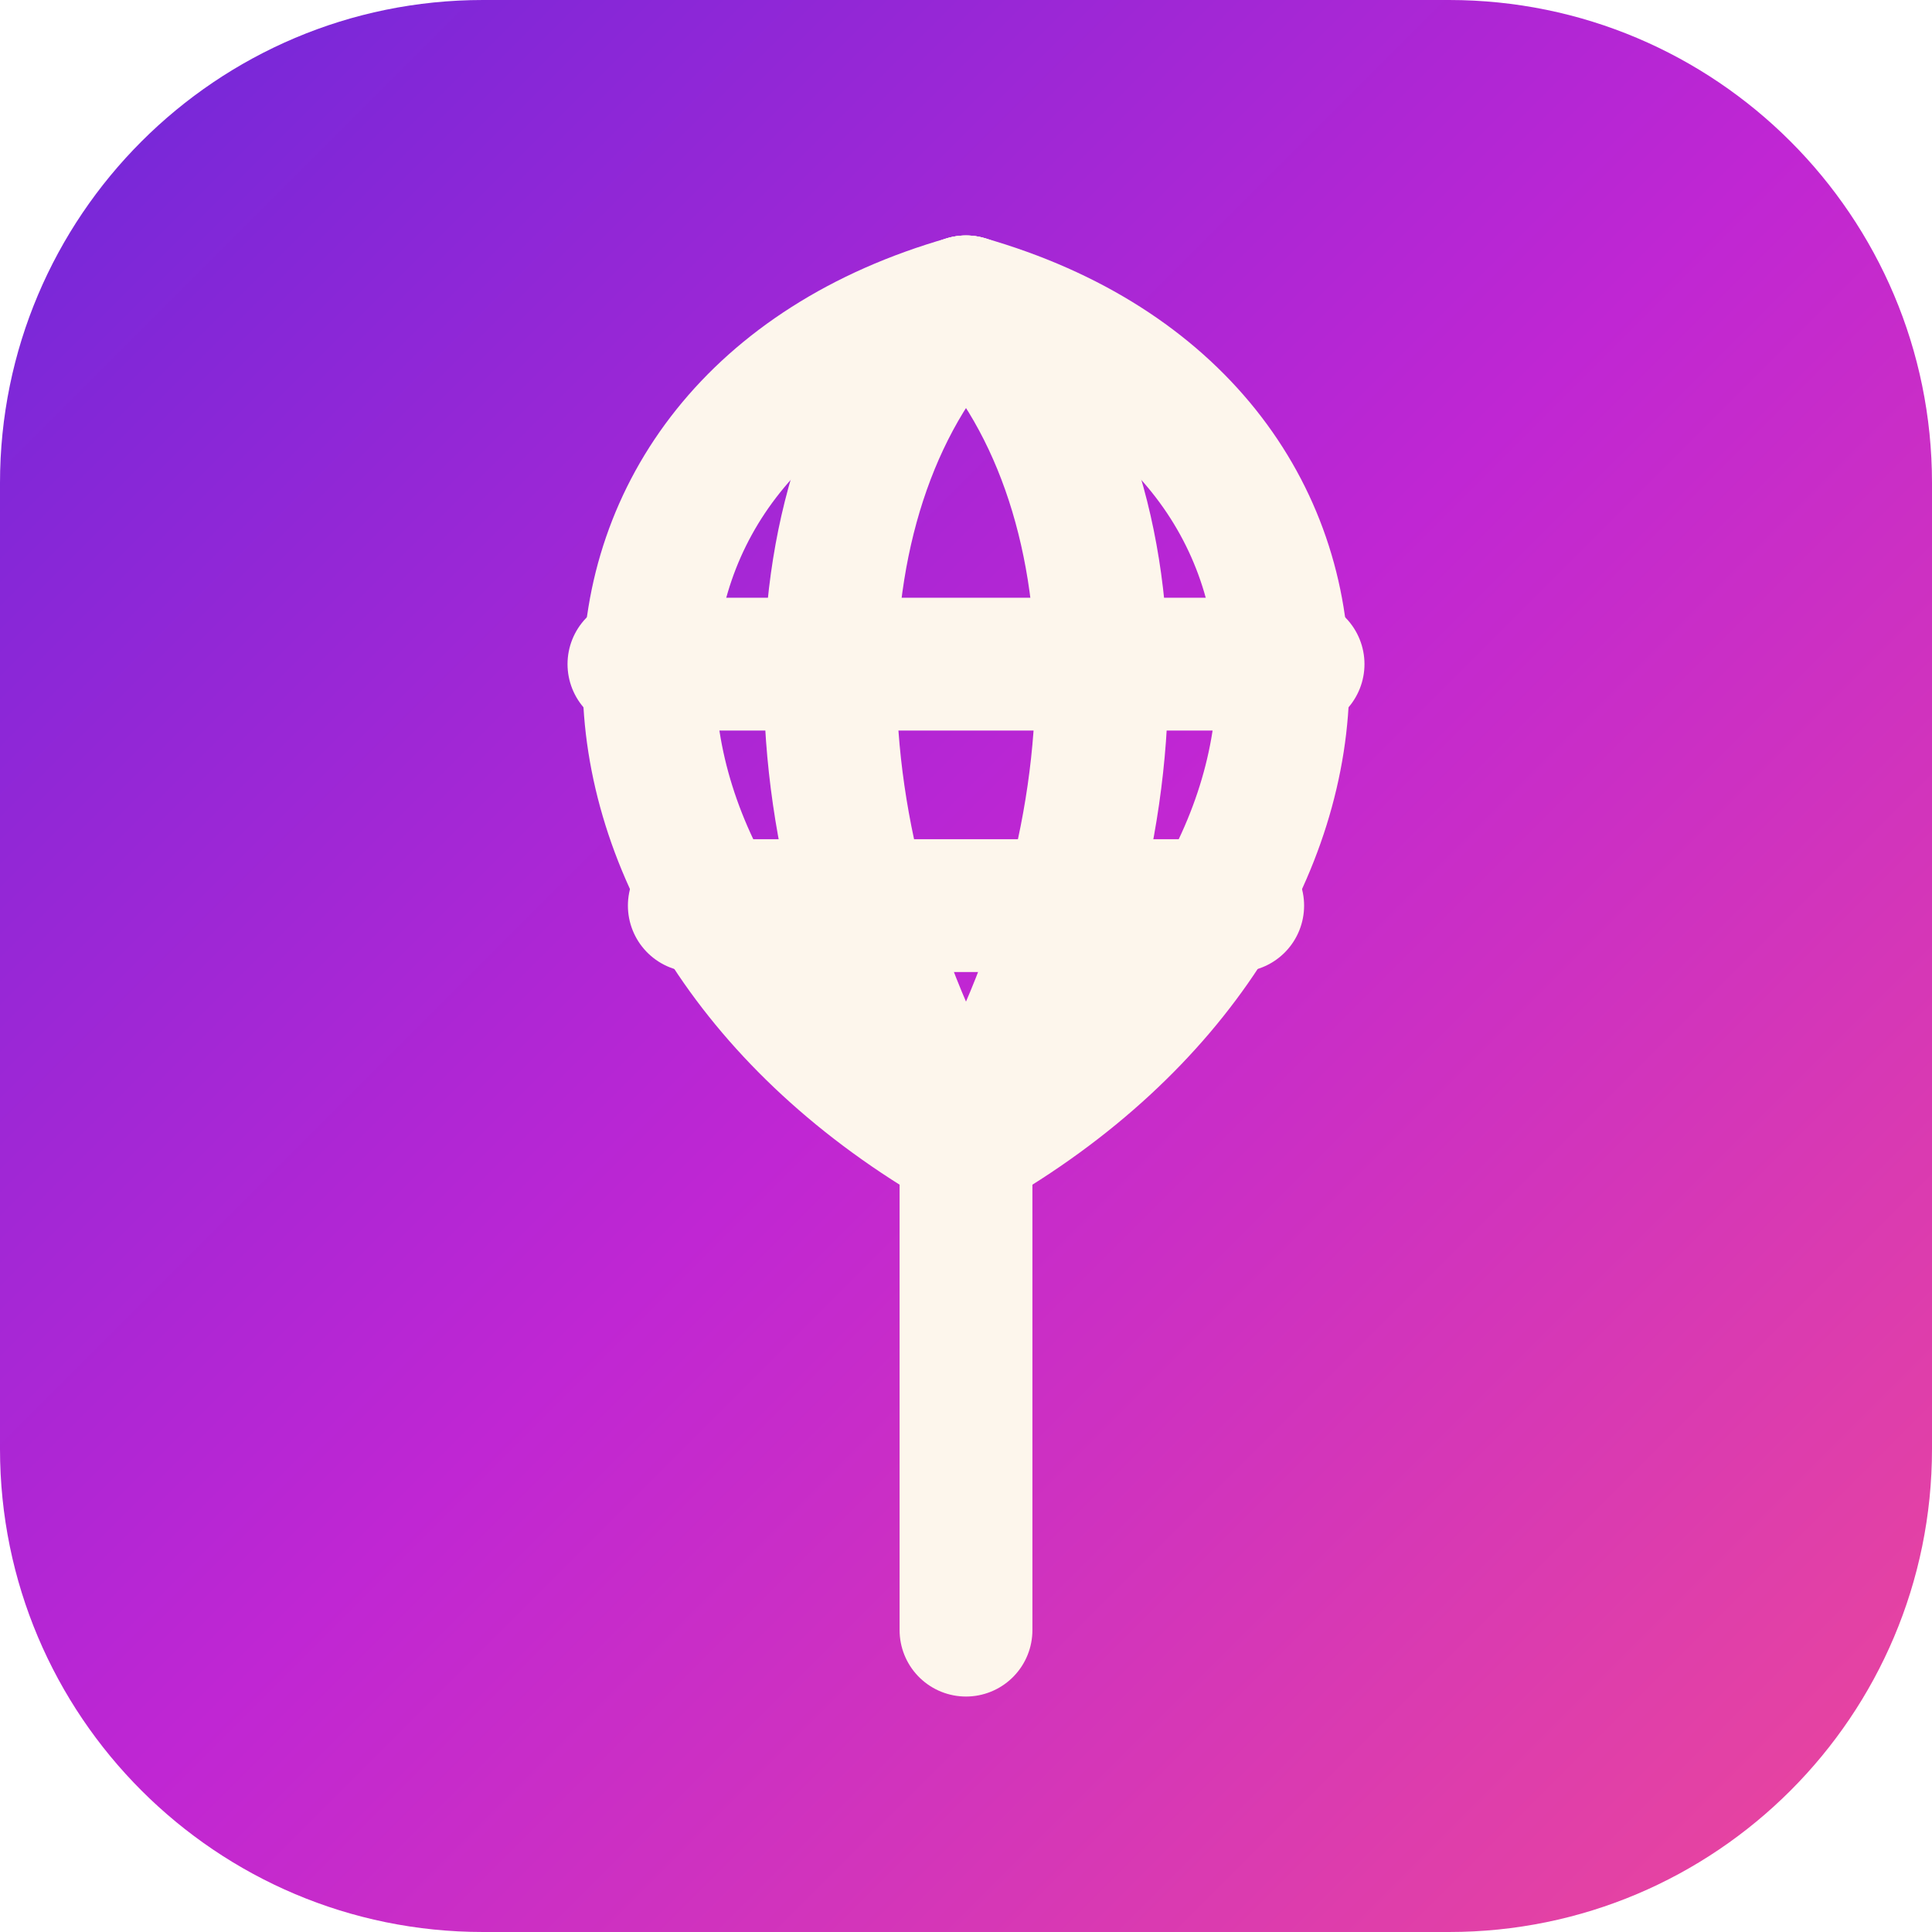
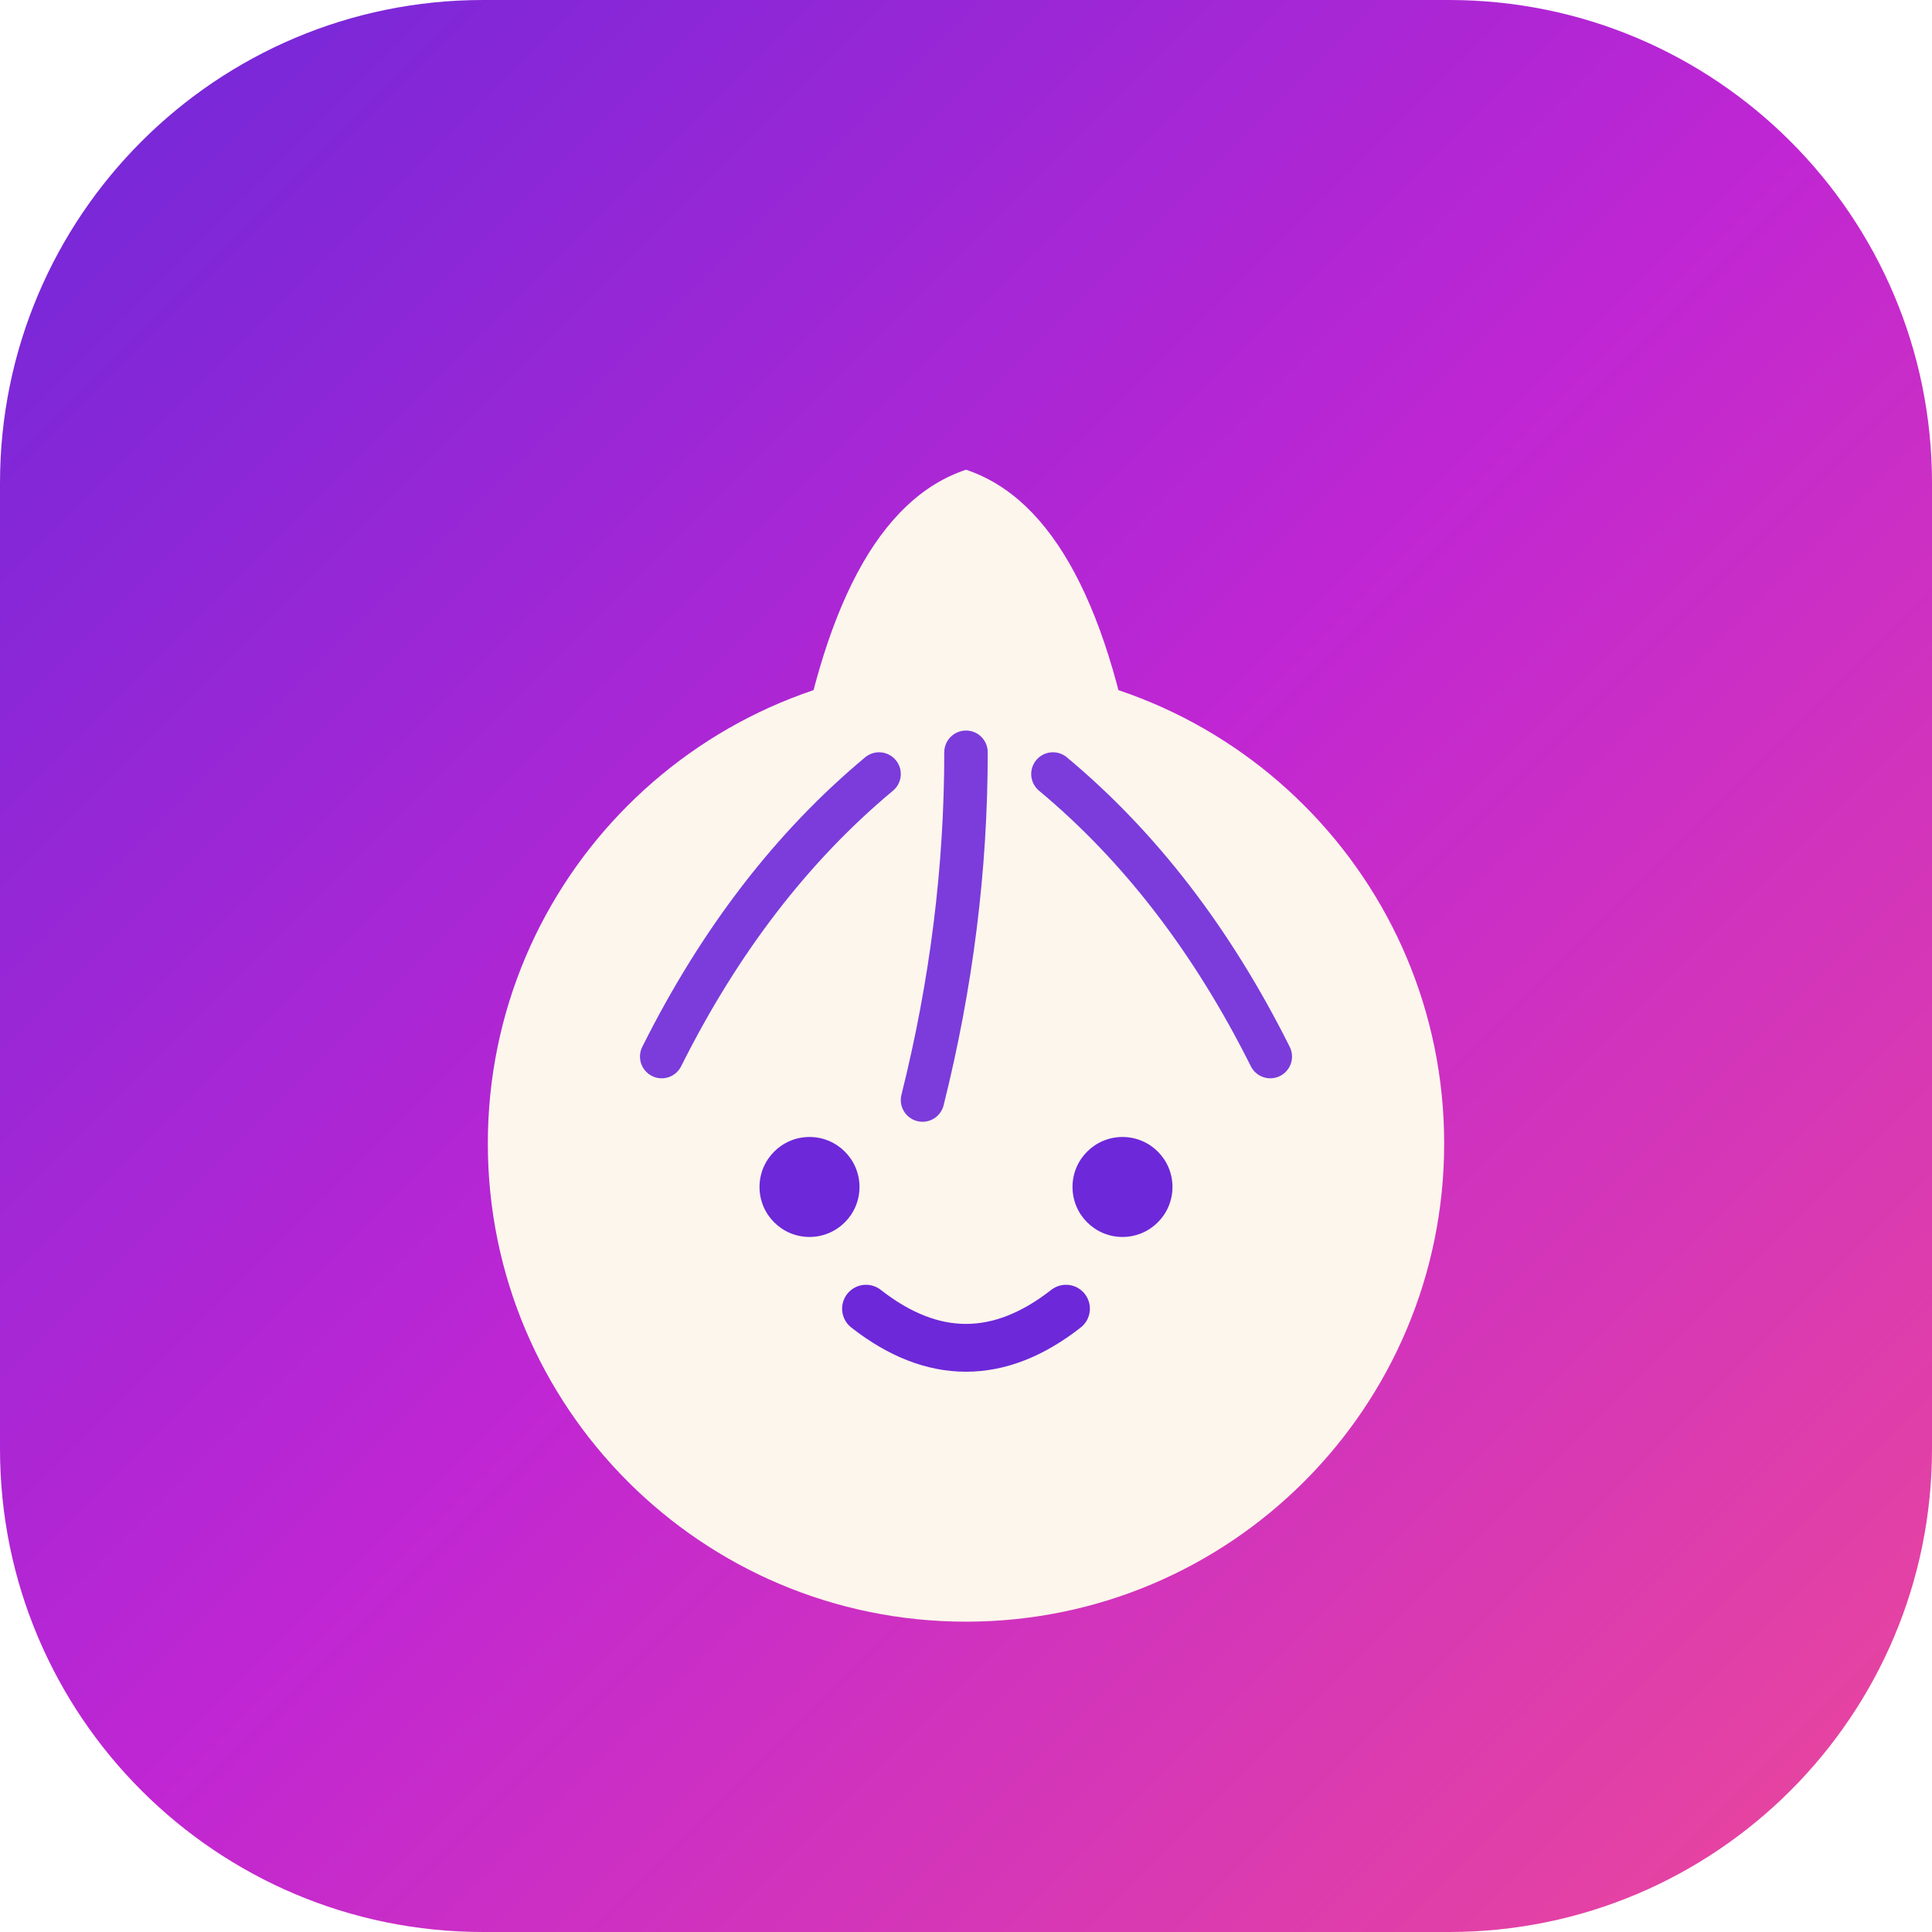
<svg xmlns="http://www.w3.org/2000/svg" viewBox="0 0 32 32">
  <defs>
    <linearGradient id="g" x1="0" y1="0" x2="1" y2="1">
      <stop offset="0" stop-color="#6d28d9" />
      <stop offset="0.5" stop-color="#c026d3" />
      <stop offset="1" stop-color="#ec4899" />
    </linearGradient>
  </defs>
  <rect width="32" height="32" rx="8" fill="url(#g)" />
-   <g fill="none" stroke="#fdf6ec" stroke-width="2.2" stroke-linecap="round" stroke-linejoin="round">
-     <path d="M16 19v8" />
-     <path d="M16 19c-7-4-7-12 0-14 7 2 7 10 0 14Z" />
-     <path d="M16 19c-3-5-3-11 0-14" />
-     <path d="M16 19c3-5 3-11 0-14" />
-     <path d="M10.5 11h11" />
-     <path d="M11.5 15h9" />
+   <g transform="translate(16,17.5) scale(0.72)">
+     <circle cx="0" cy="2" r="11" fill="#fdf6ec" />
+     <path d="M-4,-6 Q-3,-12.5 0,-13.5 Q3,-12.5 4,-6 Q1.5,-8 0,-7.5 Q-1.5,-8 -4,-6 Z" fill="#fdf6ec" />
+     <g fill="none" stroke="#6d28d9" stroke-width="1" stroke-linecap="round" opacity="0.9">
+       <path d="M-2,-6.5 Q-5,-4 -7,0" />
+       <path d="M0,-7 Q0,-3 -1,1" />
+       <path d="M2,-6.5 Q5,-4 7,0" />
+     </g>
+     <circle cx="-3.6" cy="3" r="1.15" fill="#6d28d9" />
+     <circle cx="3.6" cy="3" r="1.15" fill="#6d28d9" />
+     <path d="M-2.3,5.8 Q0,7.6 2.3,5.8" fill="none" stroke="#6d28d9" stroke-width="1.1" stroke-linecap="round" />
  </g>
</svg>
